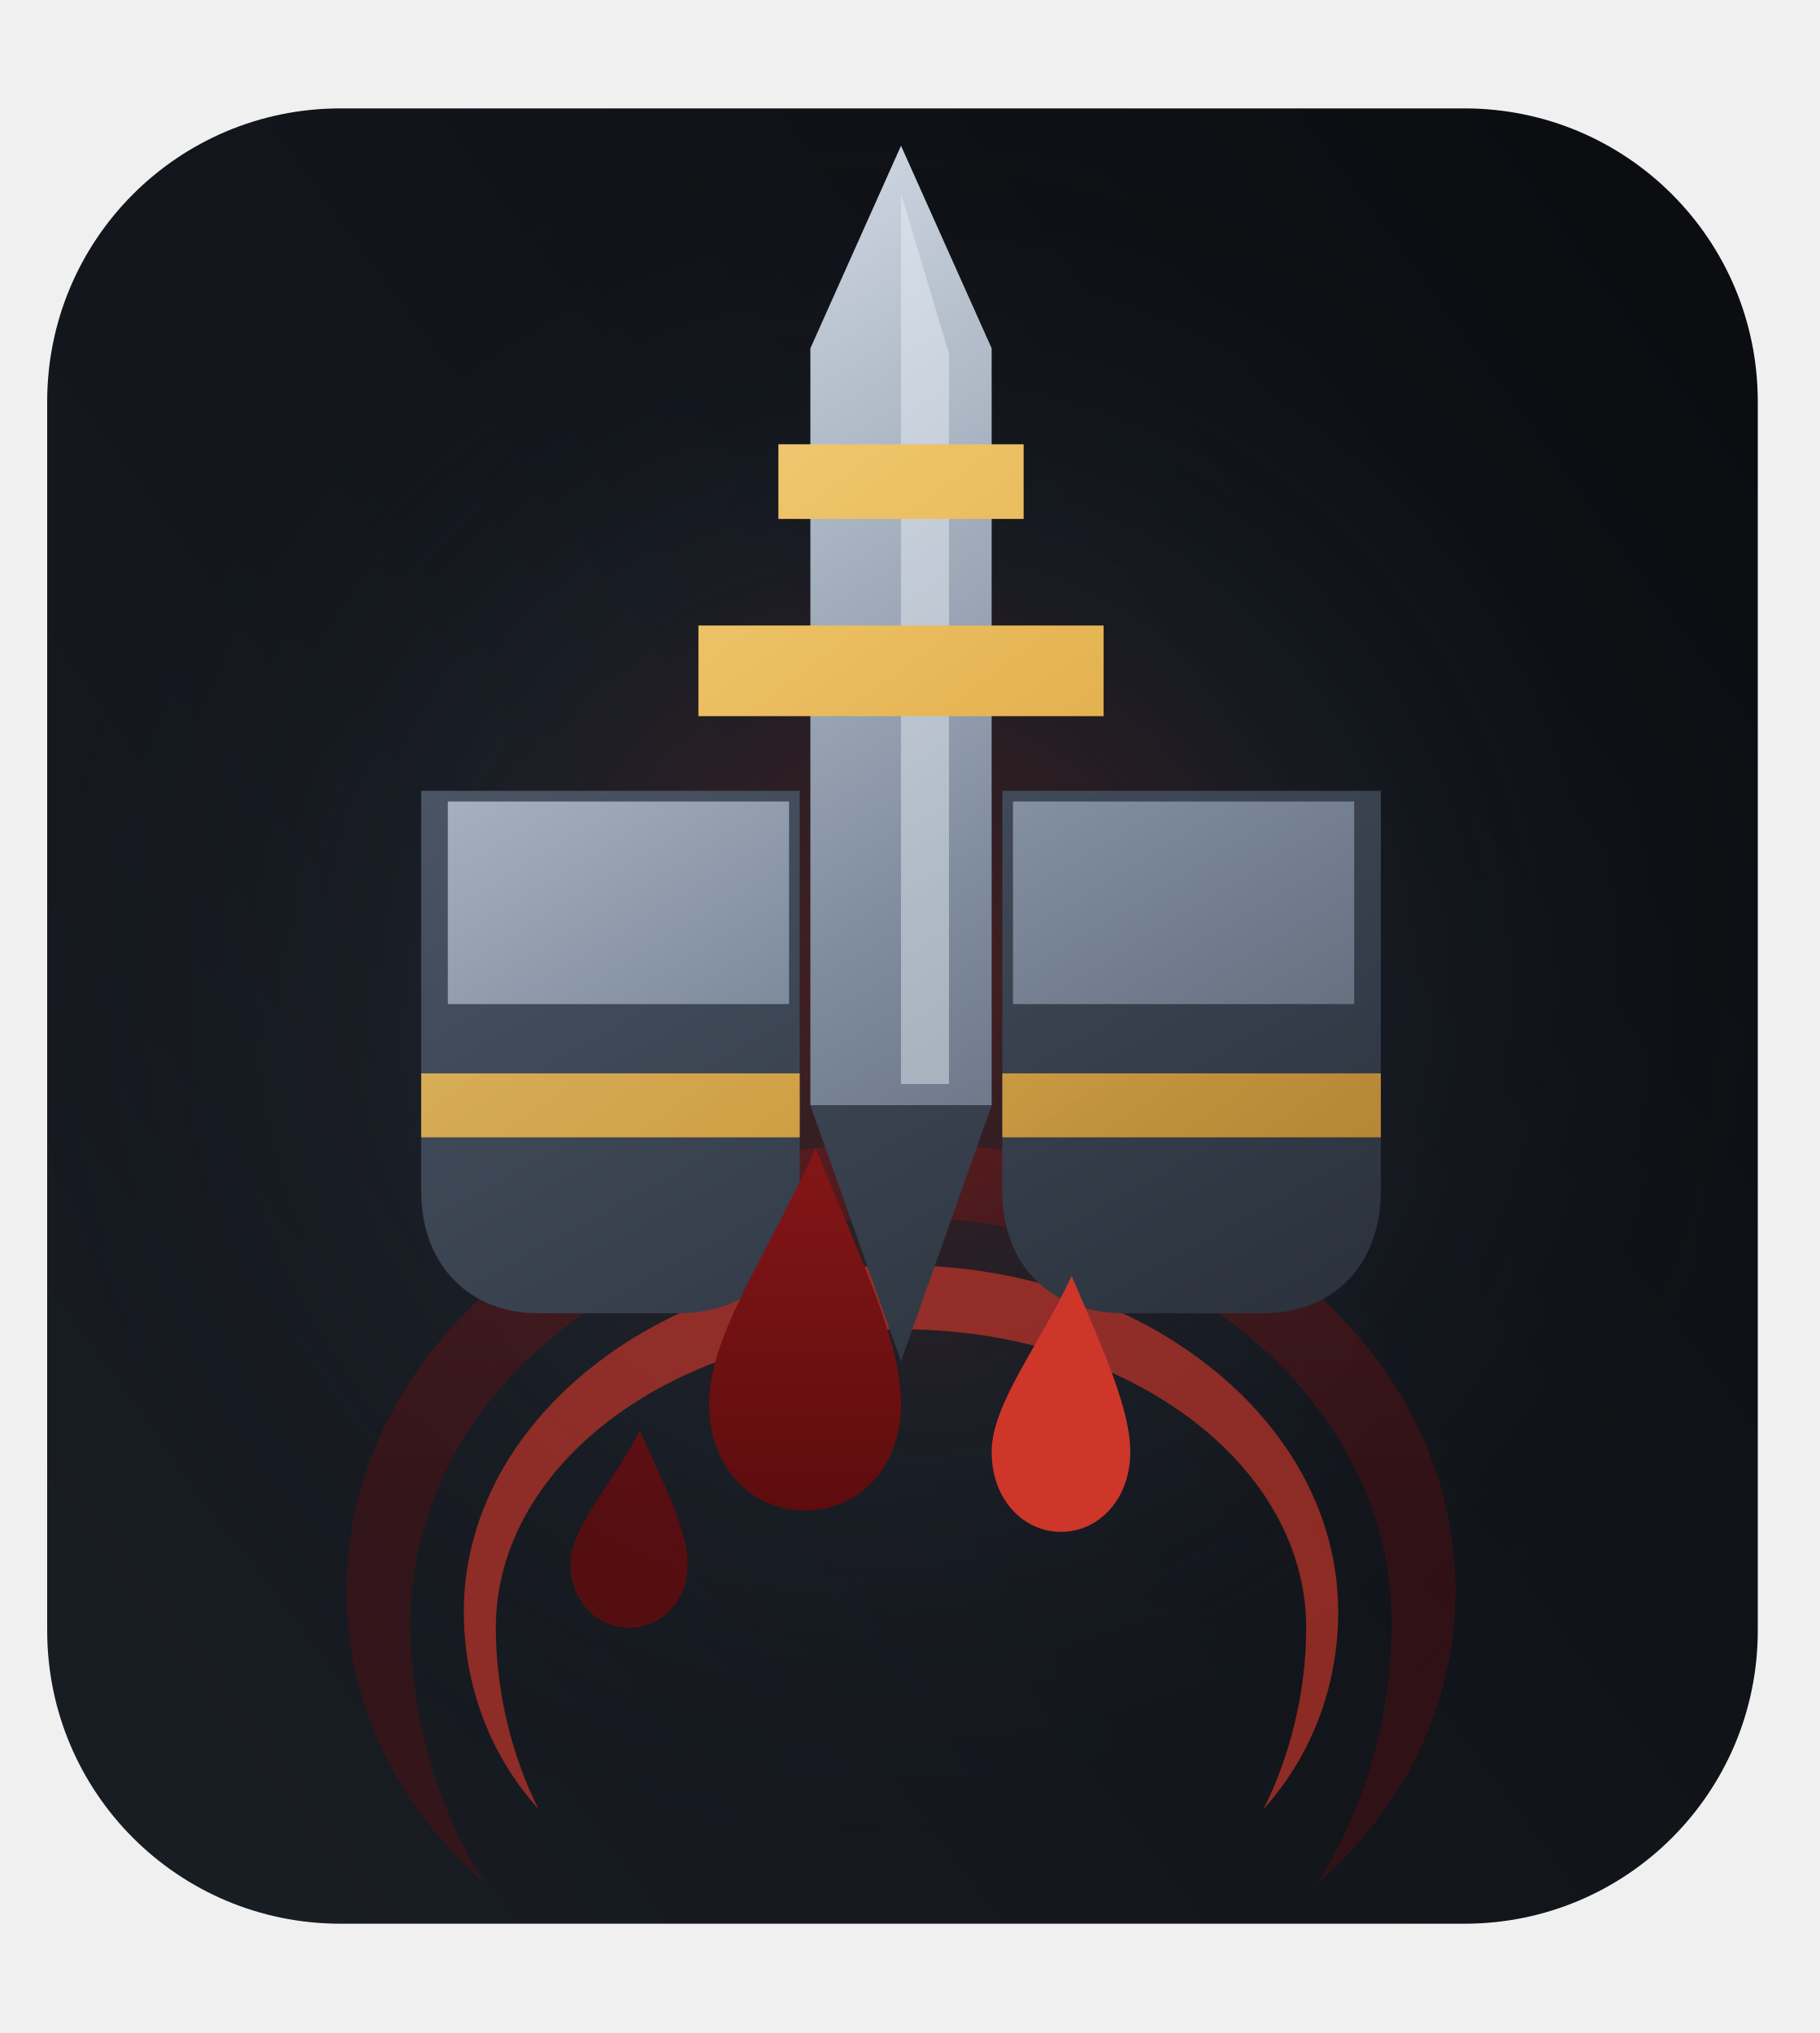
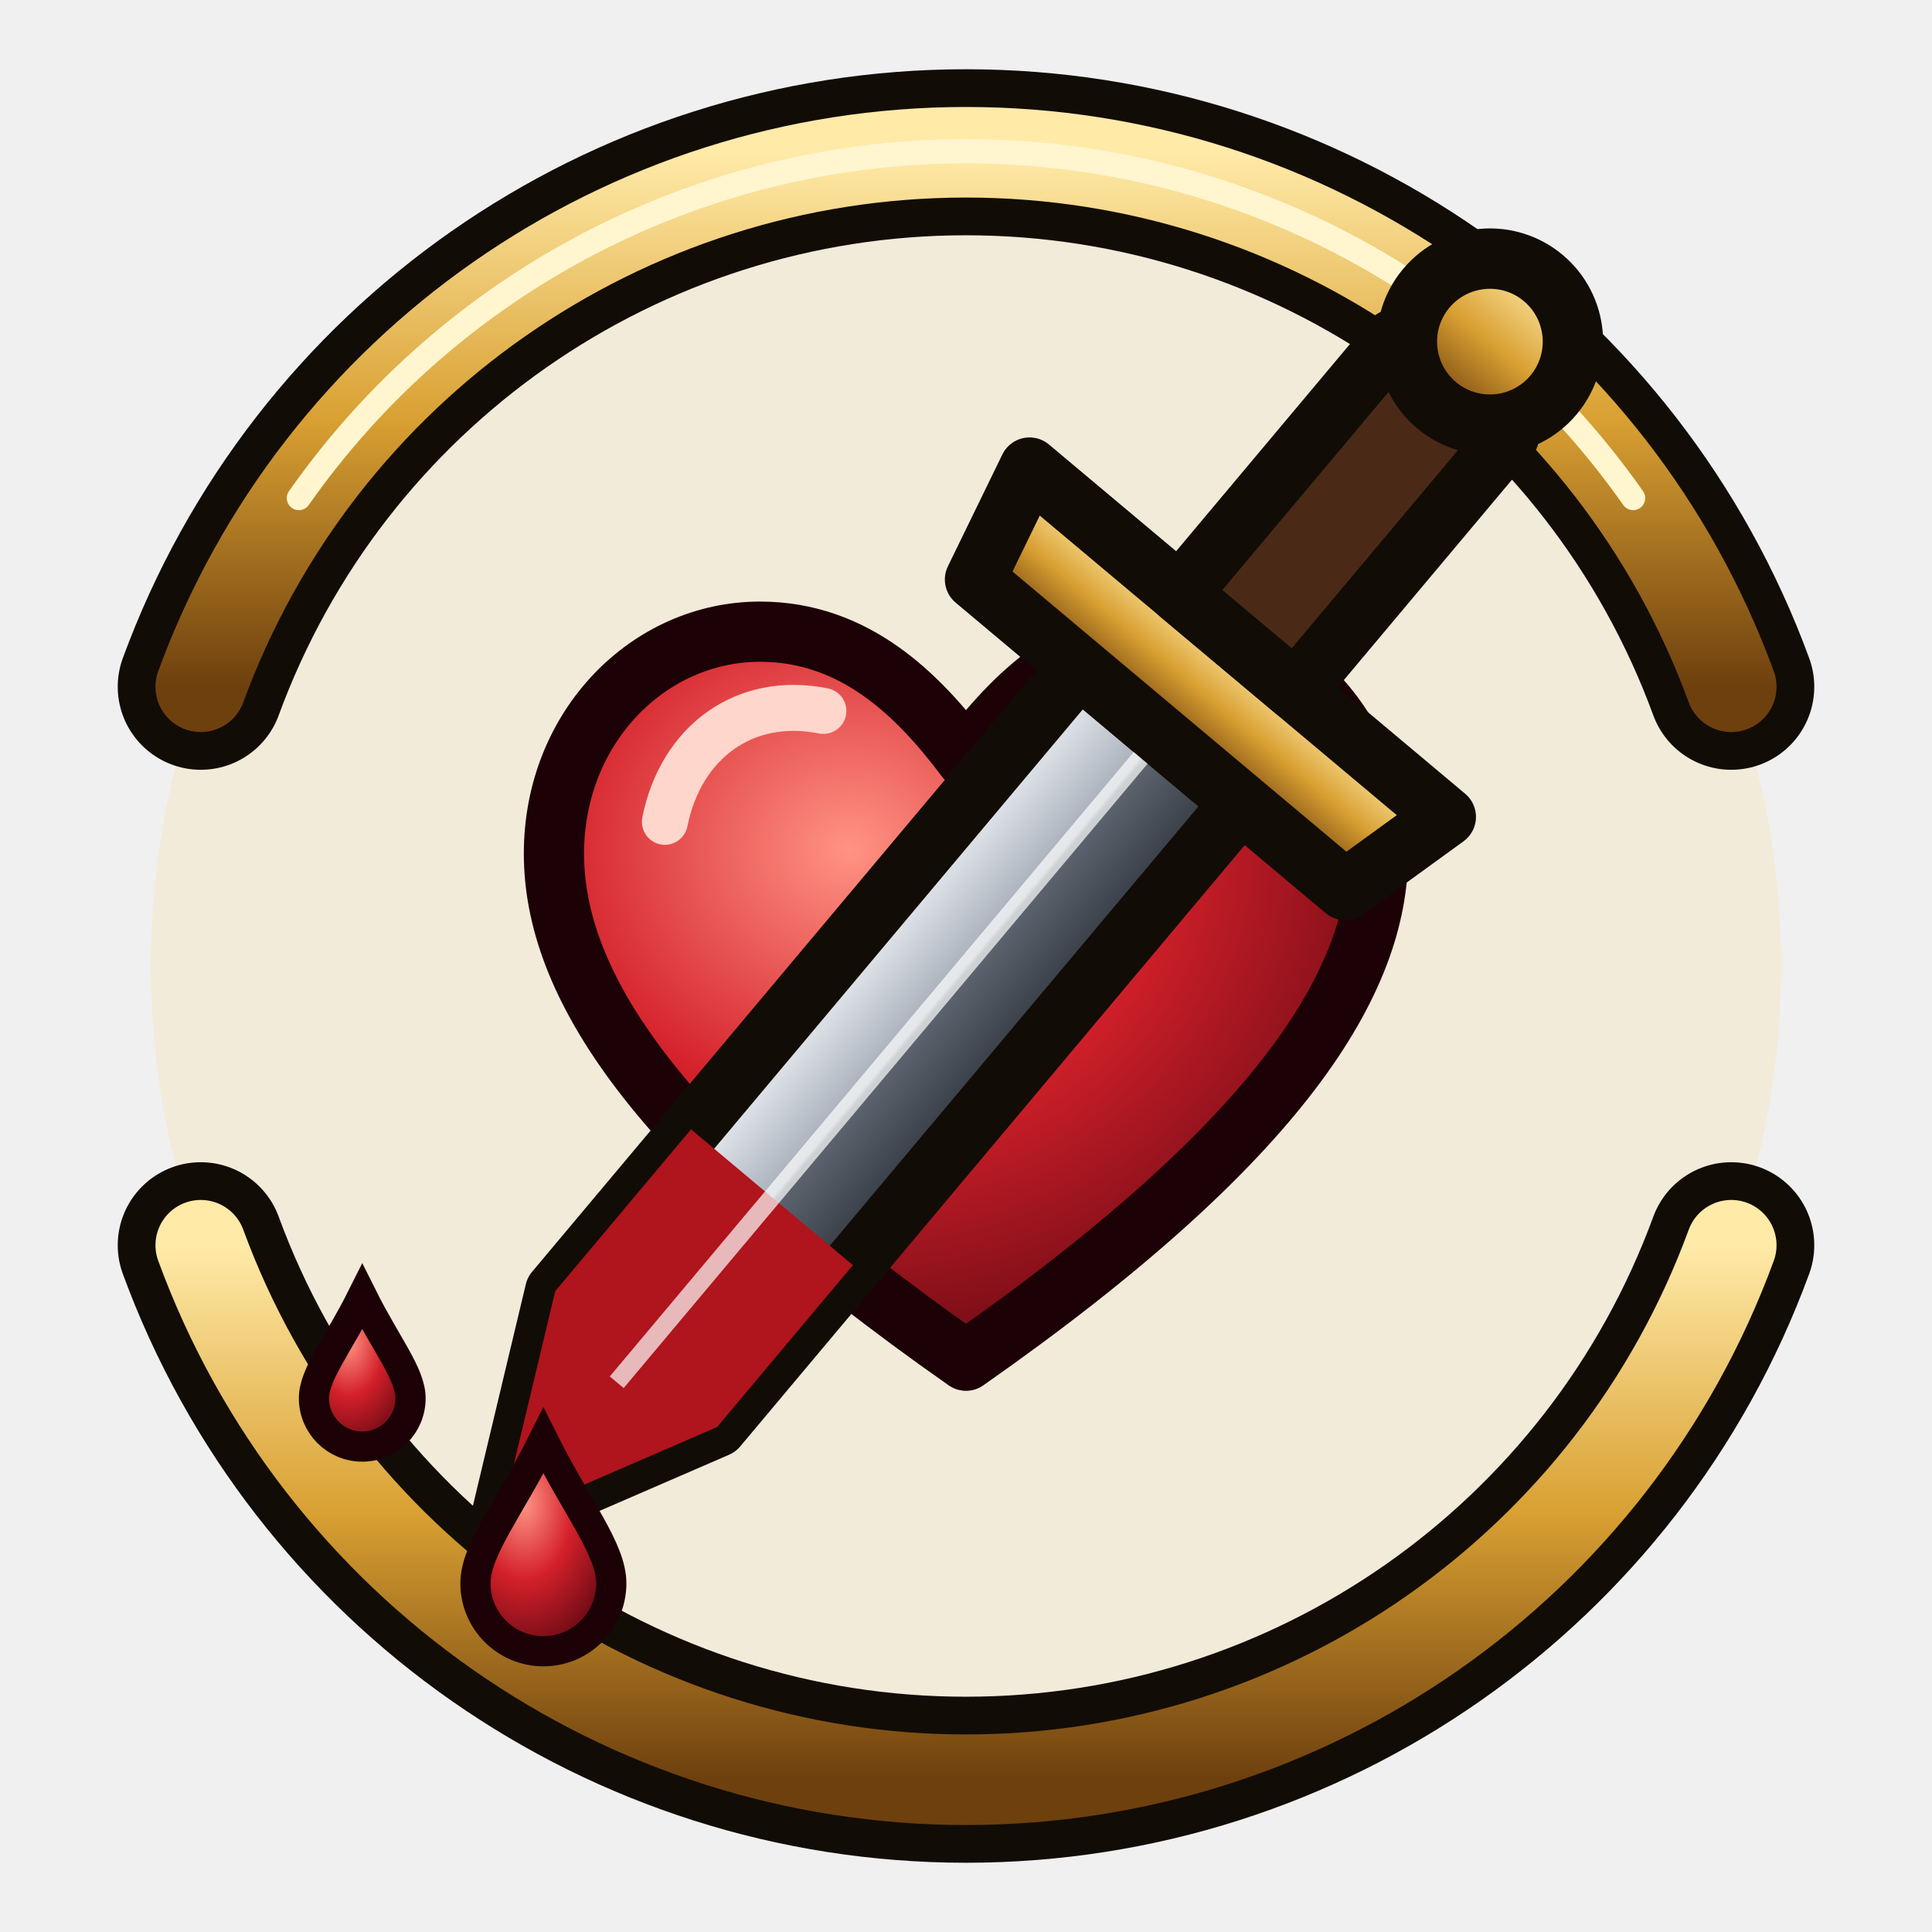
- <svg xmlns="http://www.w3.org/2000/svg" version="1.1" style="display: block;" viewBox="0 189.333 682.667 762.667" width="682.667" height="762.667" preserveAspectRatio="none">
+ <svg xmlns="http://www.w3.org/2000/svg" viewBox="0 0 128 128" width="128" height="128">
  <defs>
-     <linearGradient id="puncture_blood_panel" gradientUnits="userSpaceOnUse" x1="23.848" y1="789.072" x2="653.072" y2="323.171">
-       <stop offset="0" stop-opacity="1" stop-color="rgb(24,28,35)" />
-       <stop offset="1" stop-opacity="1" stop-color="rgb(11,13,17)" />
+     <linearGradient id="st" x1="0" y1="0" x2="1" y2="0">
+       <stop offset="0" stop-color="#f2f5f8" />
+       <stop offset=".5" stop-color="#a7afba" />
+       <stop offset=".52" stop-color="#5d6570" />
+       <stop offset="1" stop-color="#2f343c" />
    </linearGradient>
-     <radialGradient id="puncture_blood_forge" gradientUnits="userSpaceOnUse" cx="338" cy="560" r="340">
-       <stop offset="0" stop-opacity="0.42" stop-color="rgb(158,40,36)" />
-       <stop offset="0.55" stop-opacity="0.14" stop-color="rgb(58,70,88)" />
-       <stop offset="1" stop-opacity="0" stop-color="rgb(11,13,17)" />
+     <linearGradient id="sd" x1="0" y1="0" x2="1" y2="1">
+       <stop offset="0" stop-color="#eef1f5" />
+       <stop offset=".5" stop-color="#8a929e" />
+       <stop offset="1" stop-color="#363b44" />
+     </linearGradient>
+     <linearGradient id="go" x1="0" y1="0" x2="0" y2="1">
+       <stop offset="0" stop-color="#ffeaa8" />
+       <stop offset=".5" stop-color="#d9a032" />
+       <stop offset="1" stop-color="#6e400e" />
+     </linearGradient>
+     <radialGradient id="hr" cx=".36" cy=".3" r=".8">
+       <stop offset="0" stop-color="#ff9384" />
+       <stop offset=".45" stop-color="#d4202a" />
+       <stop offset="1" stop-color="#550610" />
    </radialGradient>
-     <linearGradient id="puncture_blood_steel" gradientUnits="userSpaceOnUse" x1="170" y1="300" x2="500" y2="840">
-       <stop offset="0" stop-opacity="1" stop-color="rgb(214,222,232)" />
-       <stop offset="0.45" stop-opacity="1" stop-color="rgb(128,141,159)" />
-       <stop offset="1" stop-opacity="1" stop-color="rgb(50,58,71)" />
+     <linearGradient id="rd" x1="0" y1="0" x2="1" y2="1">
+       <stop offset="0" stop-color="#e2463c" />
+       <stop offset=".55" stop-color="#9e141c" />
+       <stop offset="1" stop-color="#4a060c" />
    </linearGradient>
-     <linearGradient id="puncture_blood_deep" gradientUnits="userSpaceOnUse" x1="200" y1="340" x2="470" y2="830">
-       <stop offset="0" stop-opacity="1" stop-color="rgb(84,95,112)" />
-       <stop offset="1" stop-opacity="1" stop-color="rgb(32,38,48)" />
+     <linearGradient id="wd" x1="0" y1="0" x2="1" y2="0">
+       <stop offset="0" stop-color="#9a6a3c" />
+       <stop offset="1" stop-color="#3e2512" />
    </linearGradient>
-     <linearGradient id="puncture_blood_gold" gradientUnits="userSpaceOnUse" x1="150" y1="330" x2="520" y2="830">
-       <stop offset="0" stop-opacity="1" stop-color="rgb(247,214,132)" />
-       <stop offset="0.5" stop-opacity="1" stop-color="rgb(224,170,68)" />
-       <stop offset="1" stop-opacity="1" stop-color="rgb(158,108,32)" />
-     </linearGradient>
-     <linearGradient id="puncture_blood_blood" gradientUnits="userSpaceOnUse" x1="338" y1="760" x2="338" y2="360">
-       <stop offset="0" stop-opacity="1" stop-color="rgb(92,12,14)" />
-       <stop offset="0.5" stop-opacity="1" stop-color="rgb(150,26,26)" />
-       <stop offset="1" stop-opacity="1" stop-color="rgb(206,54,42)" />
-     </linearGradient>
-     <clipPath id="puncture_blood_tile">
-       <path d="M 17.7 340 C 17.7 279.2 66.9 230 127.7 230 L 549.4 230 C 610.2 230 659.4 279.2 659.4 340 L 659.4 801 C 659.4 861.8 610.2 911 549.4 911 L 127.7 911 C 66.9 911 17.7 861.8 17.7 801 Z" />
-     </clipPath>
+     <radialGradient id="gw" cx=".5" cy=".5" r=".5">
+       <stop offset="0" stop-color="#ffd76a" stop-opacity=".9" />
+       <stop offset="1" stop-color="#ffb030" stop-opacity="0" />
+     </radialGradient>
  </defs>
-   <g clip-path="url(#puncture_blood_tile)">
-     <path fill="url(#puncture_blood_panel)" d="M 17.7 340 C 17.7 279.2 66.9 230 127.7 230 L 549.4 230 C 610.2 230 659.4 279.2 659.4 340 L 659.4 801 C 659.4 861.8 610.2 911 549.4 911 L 127.7 911 C 66.9 911 17.7 861.8 17.7 801 Z" />
-     <path fill="url(#puncture_blood_forge)" d="M 17.7 230 L 659.4 230 L 659.4 911 L 17.7 911 Z" />
-     <path fill="url(#puncture_blood_blood)" fill-opacity="0.4" d="M 338 618 C 452 618 546 692 546 786 C 546 830 526 868 494 896 C 512 868 522 834 522 798 C 522 714 440 646 338 646 C 236 646 154 714 154 798 C 154 834 164 868 182 896 C 150 868 130 830 130 786 C 130 692 224 618 338 618 z" />
-     <path fill="rgb(206,54,42)" fill-opacity="0.65" d="M 338 664 C 428 664 502 722 502 794 C 502 822 492 848 474 868 C 484 848 490 824 490 800 C 490 738 422 688 338 688 C 254 688 186 738 186 800 C 186 824 192 848 202 868 C 184 848 174 822 174 794 C 174 722 248 664 338 664 z" />
-     <path fill="url(#puncture_blood_steel)" d="M 338 244 L 372 320 L 372 604 L 304 604 L 304 320 z" />
-     <path fill="rgb(236,242,250)" fill-opacity="0.45" d="M 338 262 L 356 322 L 356 596 L 338 596 z" />
-     <path fill="url(#puncture_blood_deep)" d="M 304 604 L 372 604 L 338 700 z" />
-     <path fill="url(#puncture_blood_gold)" d="M 262 424 L 414 424 L 414 458 L 262 458 z" />
-     <path fill="url(#puncture_blood_gold)" d="M 292 356 L 384 356 L 384 384 L 292 384 z" />
-     <path fill="url(#puncture_blood_deep)" d="M 158 486 L 300 486 L 300 636 C 300 664 282 682 254 682 L 202 682 C 176 682 158 664 158 636 z" />
-     <path fill="url(#puncture_blood_steel)" d="M 168 490 L 296 490 L 296 566 L 168 566 z" />
-     <path fill="url(#puncture_blood_deep)" d="M 376 486 L 518 486 L 518 636 C 518 664 500 682 474 682 L 422 682 C 394 682 376 664 376 636 z" />
-     <path fill="url(#puncture_blood_steel)" d="M 380 490 L 508 490 L 508 566 L 380 566 z" />
-     <path fill="url(#puncture_blood_gold)" fill-opacity="0.9" d="M 158 592 L 300 592 L 300 616 L 158 616 z" />
-     <path fill="url(#puncture_blood_gold)" fill-opacity="0.9" d="M 376 592 L 518 592 L 518 616 L 376 616 z" />
-     <path fill="url(#puncture_blood_blood)" d="M 306 620 C 322 660 338 692 338 716 C 338 740 322 756 302 756 C 282 756 266 740 266 716 C 266 690 288 660 306 620 z" />
-     <path fill="rgb(206,54,42)" d="M 402 668 C 414 696 424 718 424 734 C 424 752 412 764 398 764 C 384 764 372 752 372 734 C 372 716 390 694 402 668 z" />
-     <path fill="url(#puncture_blood_blood)" fill-opacity="0.9" d="M 240 726 C 250 748 258 764 258 776 C 258 790 248 800 236 800 C 224 800 214 790 214 776 C 214 762 230 746 240 726 z" />
+   <circle cx="64" cy="64" r="54" fill="#ffc94a" opacity=".14" />
+   <path d="M13.3 45.5A54 54 0 0 1 114.7 45.5" fill="none" stroke="#120c06" stroke-width="11" stroke-linecap="round" stroke-linejoin="round" />
+   <path d="M13.3 45.5A54 54 0 0 1 114.7 45.5" fill="none" stroke="url(#go)" stroke-width="6" stroke-linecap="round" stroke-linejoin="round" />
+   <path d="M114.7 82.5A54 54 0 0 1 13.3 82.5" fill="none" stroke="#120c06" stroke-width="11" stroke-linecap="round" stroke-linejoin="round" />
+   <path d="M114.7 82.5A54 54 0 0 1 13.3 82.5" fill="none" stroke="url(#go)" stroke-width="6" stroke-linecap="round" stroke-linejoin="round" />
+   <path d="M19.8 33A54 54 0 0 1 108.2 33" fill="none" stroke="#fff6d0" stroke-width="1.6" stroke-linecap="round" stroke-linejoin="round" />
+   <g transform="translate(-3.20 1.95) scale(1.05)">
+     <path d="M64 84C44 70 38 60 38 52C38 44 44 38 51 38C57 38 61 42 64 46C67 42 71 38 77 38C84 38 90 44 90 52C90 60 84 70 64 84Z" fill="url(#hr)" stroke="#1c0206" stroke-width="3.8" stroke-linejoin="round" />
+     <path d="M45 50C46 45 50 42 55 43" fill="none" stroke="#ffd6cc" stroke-width="2.9" stroke-linecap="round" />
+   </g>
+   <g transform="rotate(40 64 64)">
+     <g stroke="#120c06" stroke-width="4" stroke-linejoin="round">
+       <path d="M64 112L71 98V44H57V98Z" fill="url(#st)" />
+       <path d="M46 36H82L80 44H48Z" fill="url(#go)" />
+       <path d="M59 14H69V36H59Z" fill="#4a2a16" />
+       <circle cx="64" cy="10" r="5.5" fill="url(#go)" />
+     </g>
+     <path d="M64 112L71 98V84H57V98Z" fill="#b0141c" />
+     <path d="M64 46V100" stroke="#fff" stroke-width="1.2" opacity=".7" />
+   </g>
+   <g fill="url(#hr)" stroke="#1c0206" stroke-width="2">
+     <path d="M36 95.45C38.25 99.95 40.5 102.65 40.5 104.9A4.5 4.5 0 0 1 31.5 104.9C31.5 102.65 33.75 99.95 36 95.45Z" />
+     <path d="M24 85.92C25.6 89.12 27.2 91.04 27.2 92.64A3.2 3.2 0 0 1 20.8 92.64C20.8 91.04 22.4 89.12 24 85.92Z" />
  </g>
</svg>
